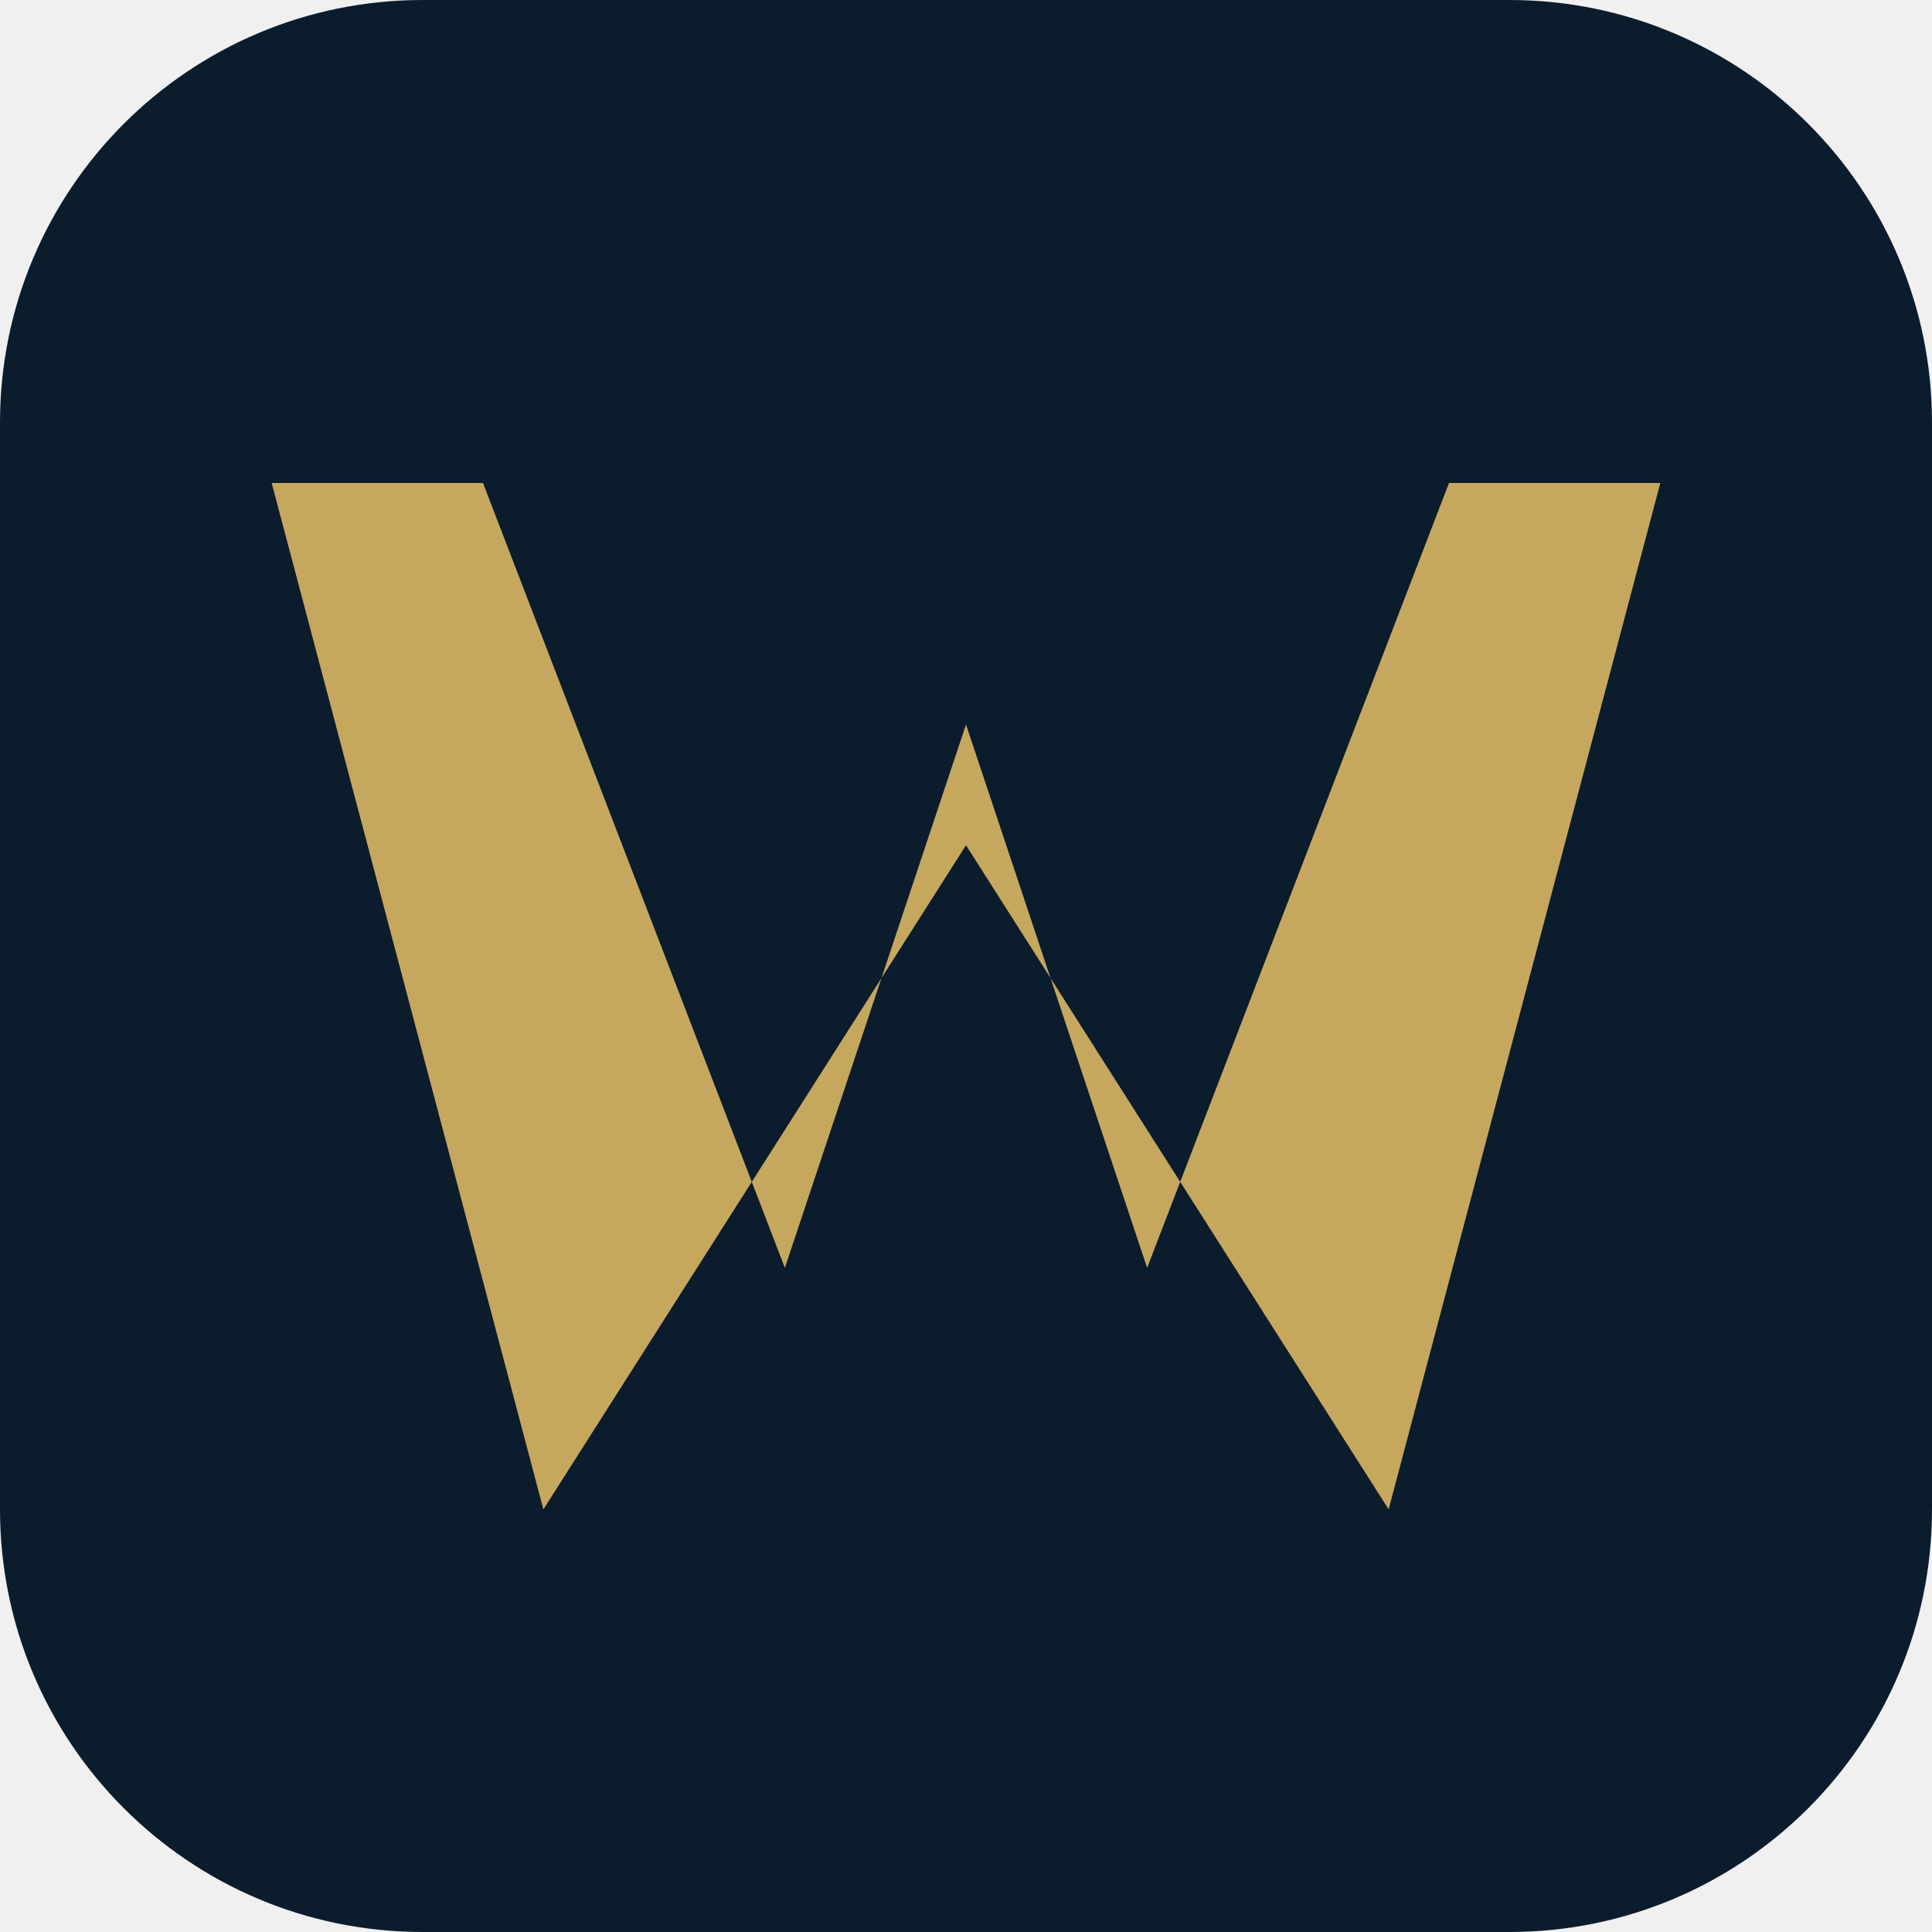
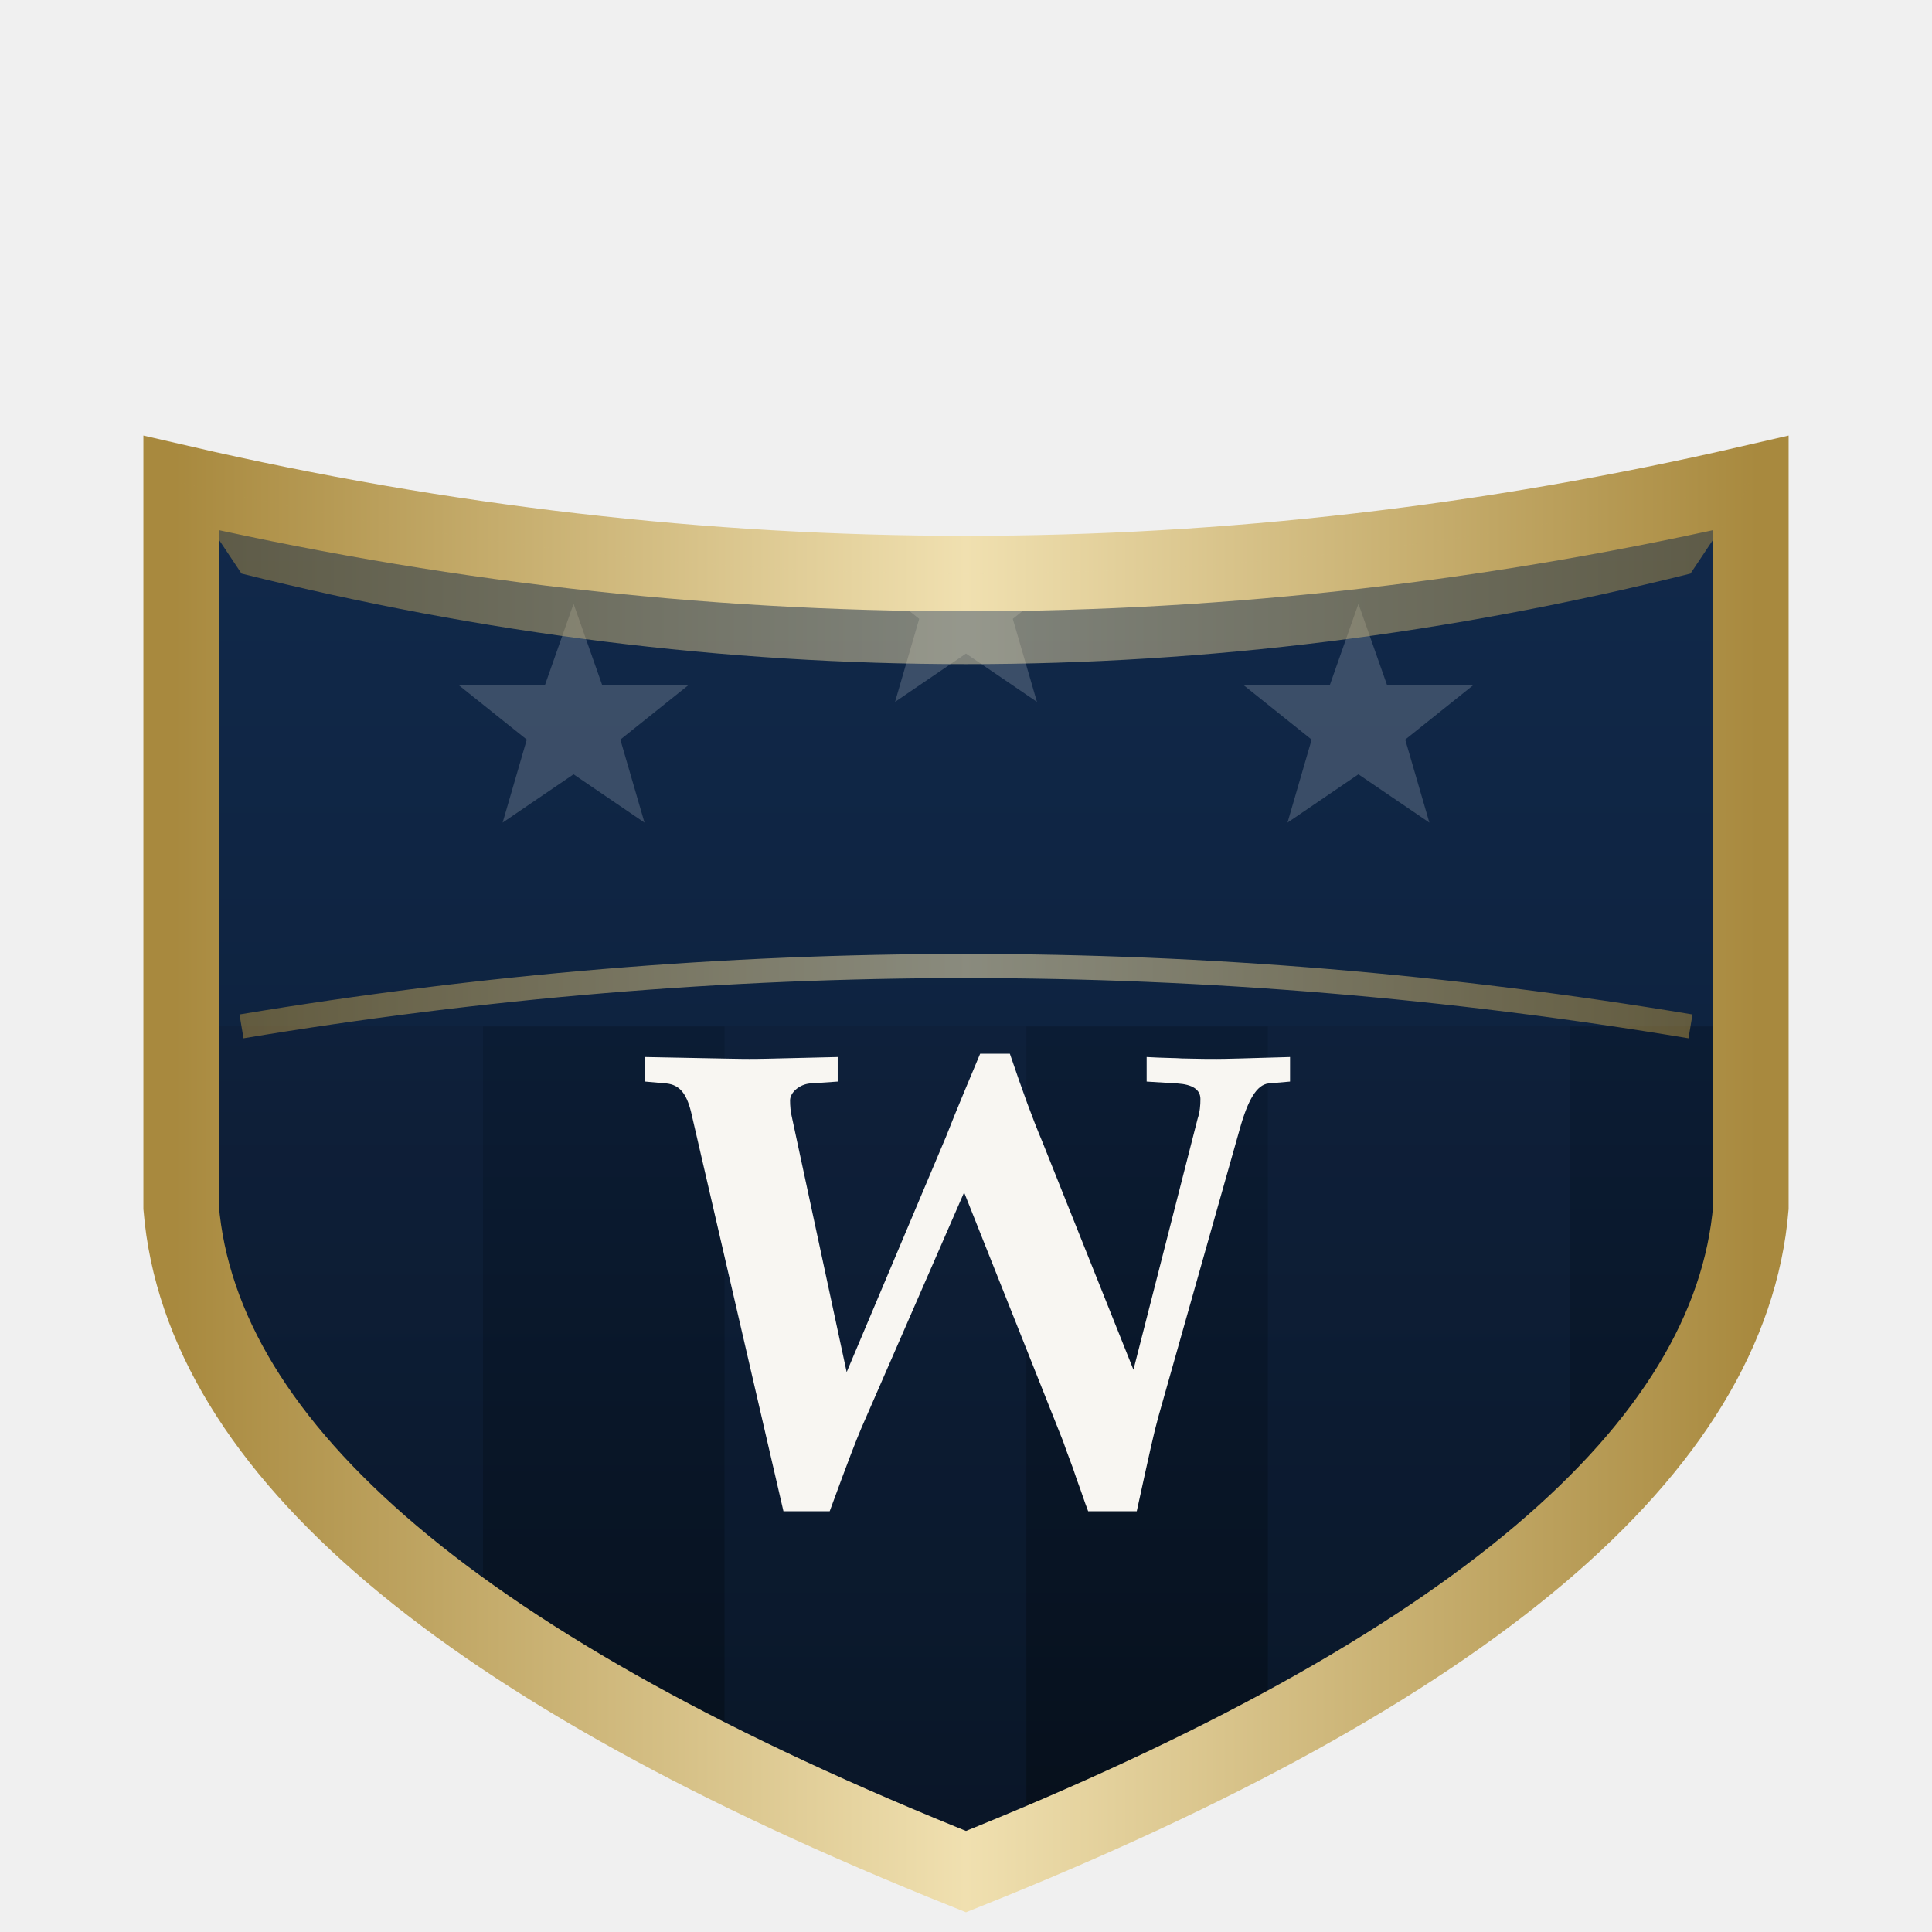
<svg xmlns="http://www.w3.org/2000/svg" viewBox="0 0 64 64">
-   <rect x="0" y="0" width="64" height="64" rx="14" ry="14" fill="#0B1C2D" />
-   <path d="M 9,16 L 18,50 L 32,28 L 46,50 L 55,16 L 48,16 L 38,42 L 32,24 L 26,42 L 16,16 Z" fill="#C6A75E" />
+   <defs>
+     <linearGradient id="fgGold" x1="0%" y1="0%" x2="100%" y2="0%">
+       <stop offset="0%" stop-color="#A8893E" />
+       <stop offset="50%" stop-color="#F0E0B0" />
+       <stop offset="100%" stop-color="#A8893E" />
+     </linearGradient>
+     <linearGradient id="fgShield" x1="0%" y1="0%" x2="0%" y2="100%">
+       <stop offset="0%" stop-color="#0F2545" />
+       <stop offset="100%" stop-color="#060F1A" />
+     </linearGradient>
+     <linearGradient id="fgStar" x1="0%" y1="0%" x2="0%" y2="100%">
+       <stop offset="0%" stop-color="#142F55" />
+       <stop offset="100%" stop-color="#0E2340" />
+     </linearGradient>
+     <clipPath id="fgClip">
+       <path d="M 6,16 Q 32,22 58,16 L 58,40 Q 57,52 32,62 Q 7,52 6,40 Z" />
+     </clipPath>
+   </defs>
+   <path d="M 6,16 Q 32,22 58,16 L 58,40 Q 57,52 32,62 Q 7,52 6,40 Z" fill="url(#fgShield)" />
+   <rect x="0" y="0" width="64" height="34" fill="url(#fgStar)" clip-path="url(#fgClip)" />
+   <g clip-path="url(#fgClip)" opacity="0.22">
+     <rect x="6" y="34" width="10" height="30" fill="#152E50" />
+     <rect x="24" y="34" width="10" height="30" fill="#152E50" />
+     <rect x="42" y="34" width="10" height="30" fill="#152E50" />
+   </g>
+   <g clip-path="url(#fgClip)" fill="#FFFFFF" opacity="0.18">
+     <polygon points="0,-4 0.95,-1.3 3.8,-1.3 1.55,0.5 2.35,3.25 0,1.65 -2.35,3.25 -1.55,0.5 -3.8,-1.3 -0.95,-1.3" transform="translate(19,24)" />
+     <polygon points="0,-4 0.95,-1.3 3.8,-1.3 1.55,0.5 2.35,3.25 0,1.65 -2.35,3.25 -1.55,0.5 -3.8,-1.3 -0.95,-1.3" transform="translate(32,20)" />
+     <polygon points="0,-4 0.95,-1.3 3.8,-1.3 1.55,0.5 2.35,3.25 0,1.65 -2.35,3.25 -1.55,0.5 -3.8,-1.3 -0.95,-1.3" transform="translate(45,24)" />
+   </g>
+   <path d="M 8,34 Q 32,30 56,34" fill="none" stroke="url(#fgGold)" stroke-width="0.8" opacity="0.55" />
+   <path d="M 6,16 Q 32,22 58,16 L 58,40 Q 57,52 32,62 Q 7,52 6,40 Z" fill="none" stroke="url(#fgGold)" stroke-width="2.5" />
+   <path d="M 6,16 Q 32,22 58,16 L 56,19 Q 32,25 8,19 Z" fill="url(#fgGold)" opacity="0.50" />
+   <text x="32" y="50" text-anchor="middle" font-family="Georgia, 'Palatino Linotype', Palatino, serif" font-size="22" font-weight="700" fill="#F8F6F2">W</text>
</svg>
